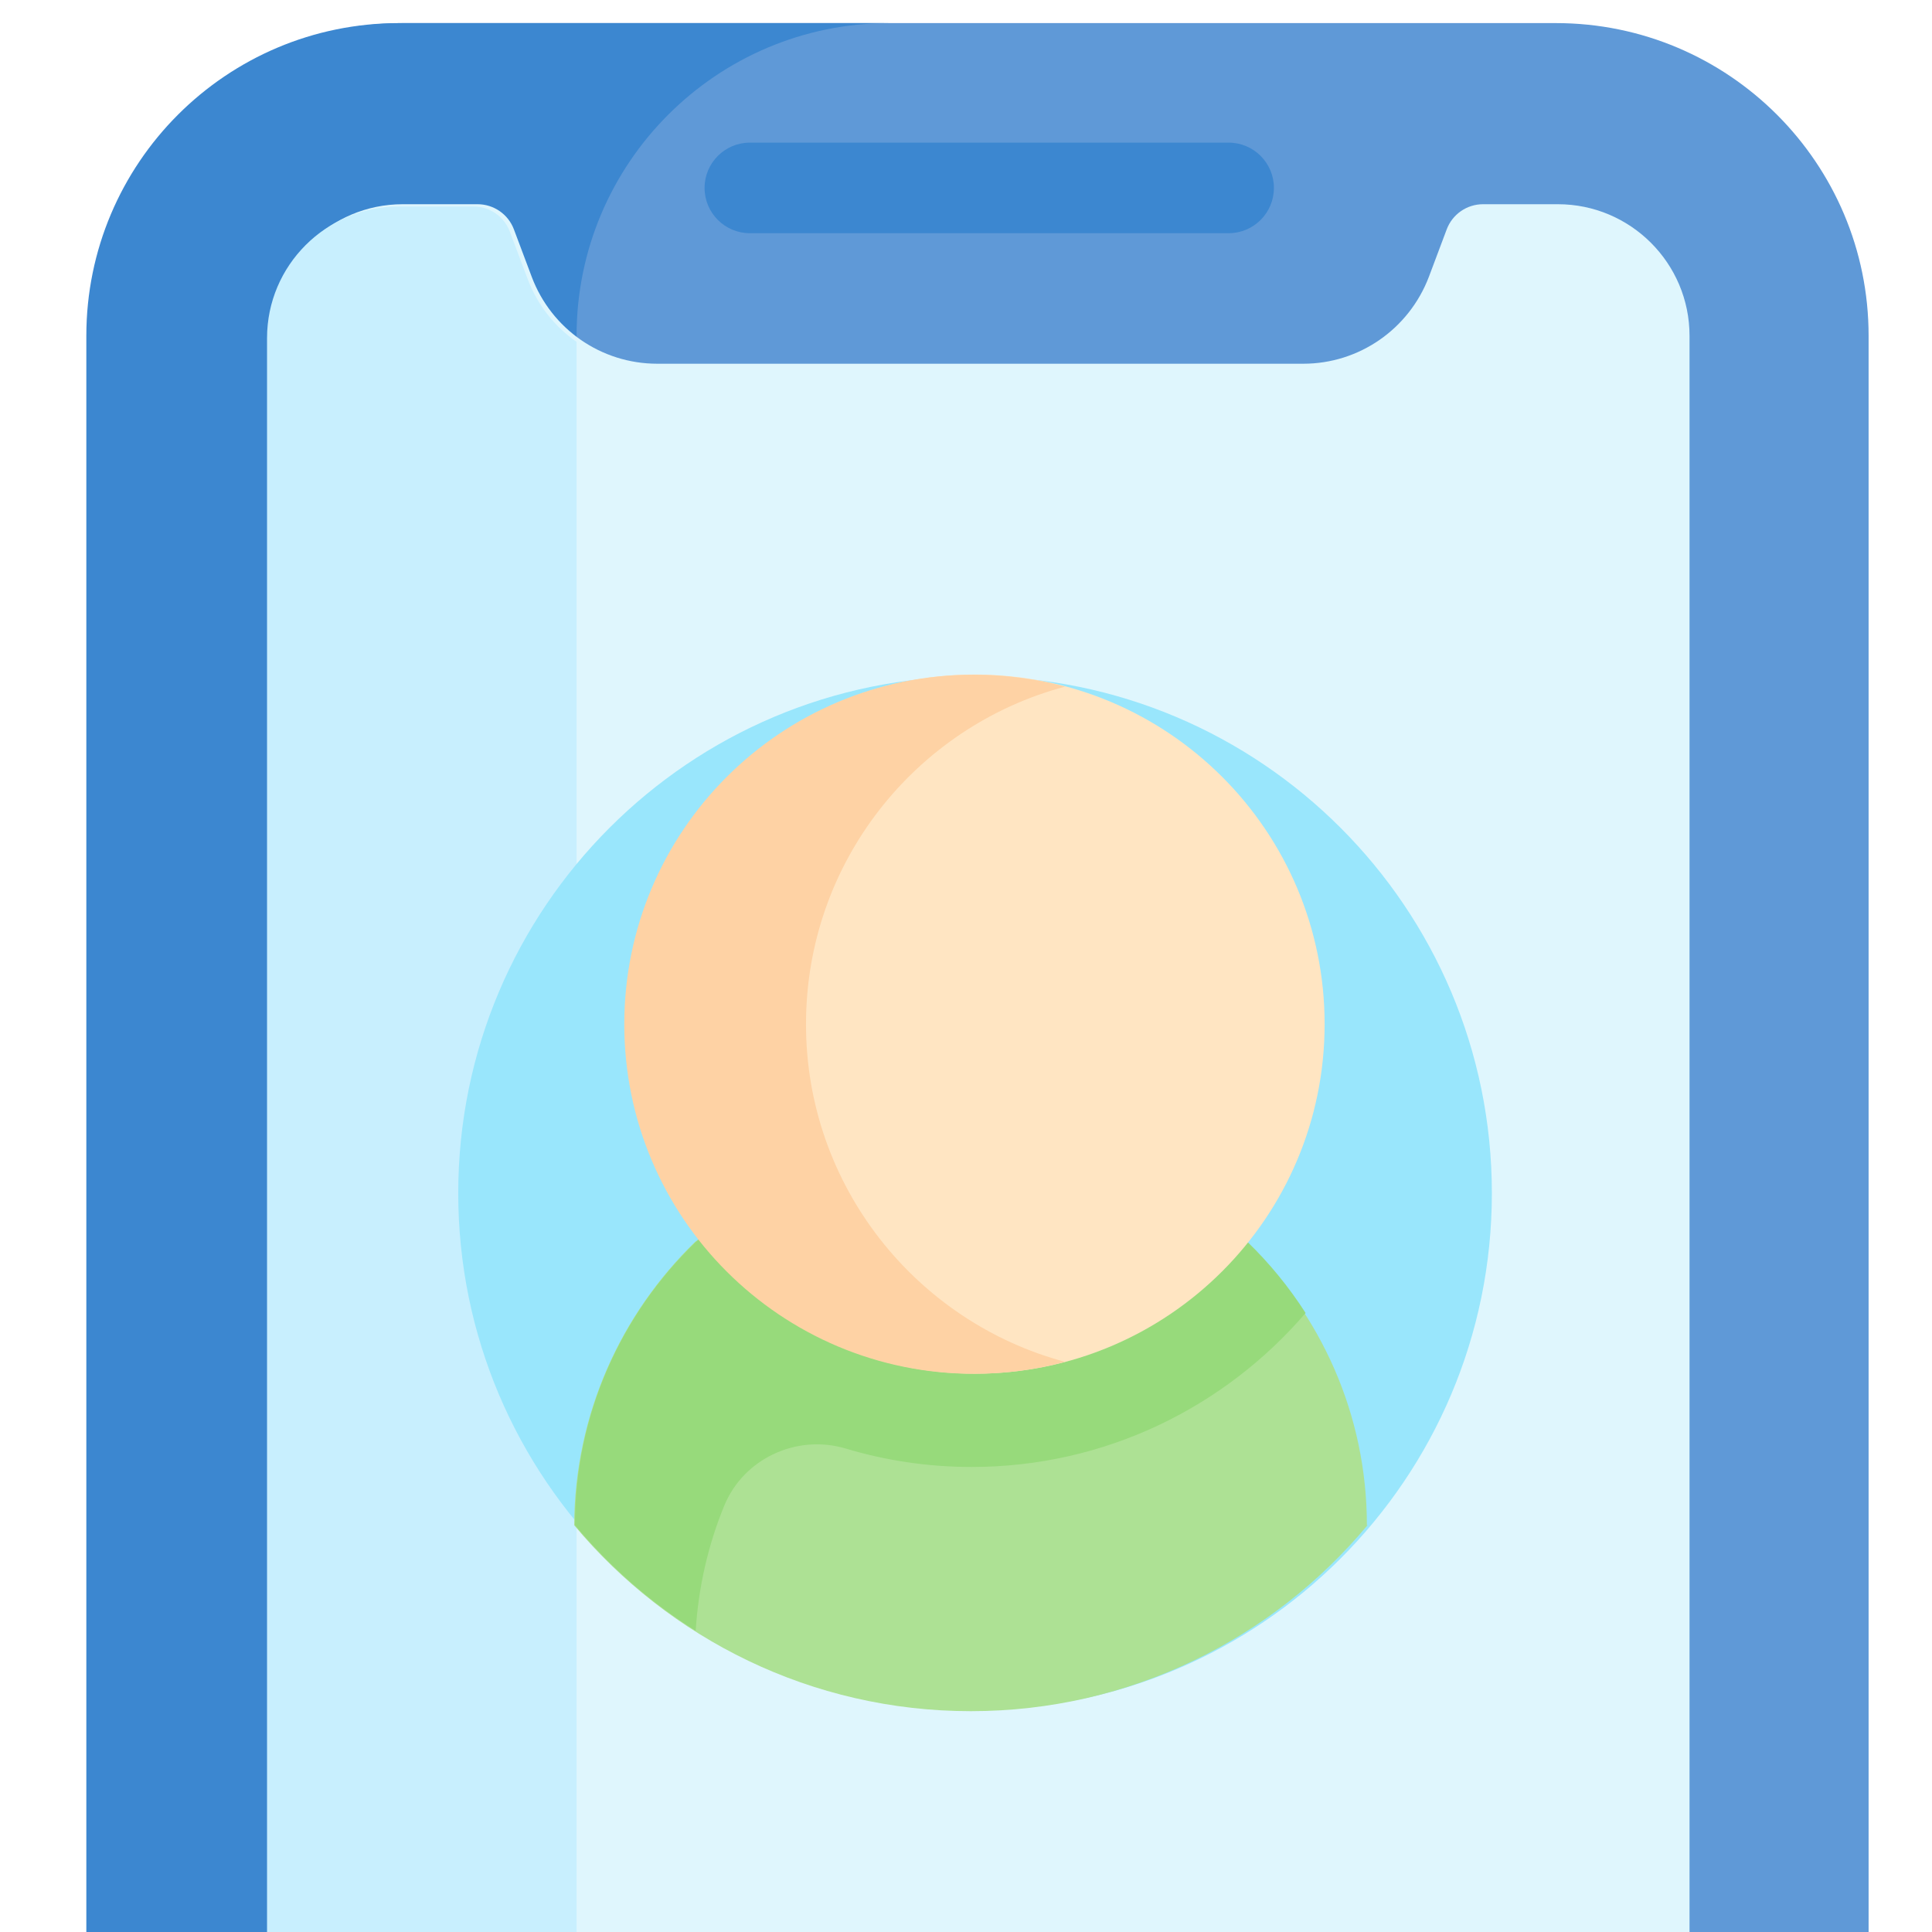
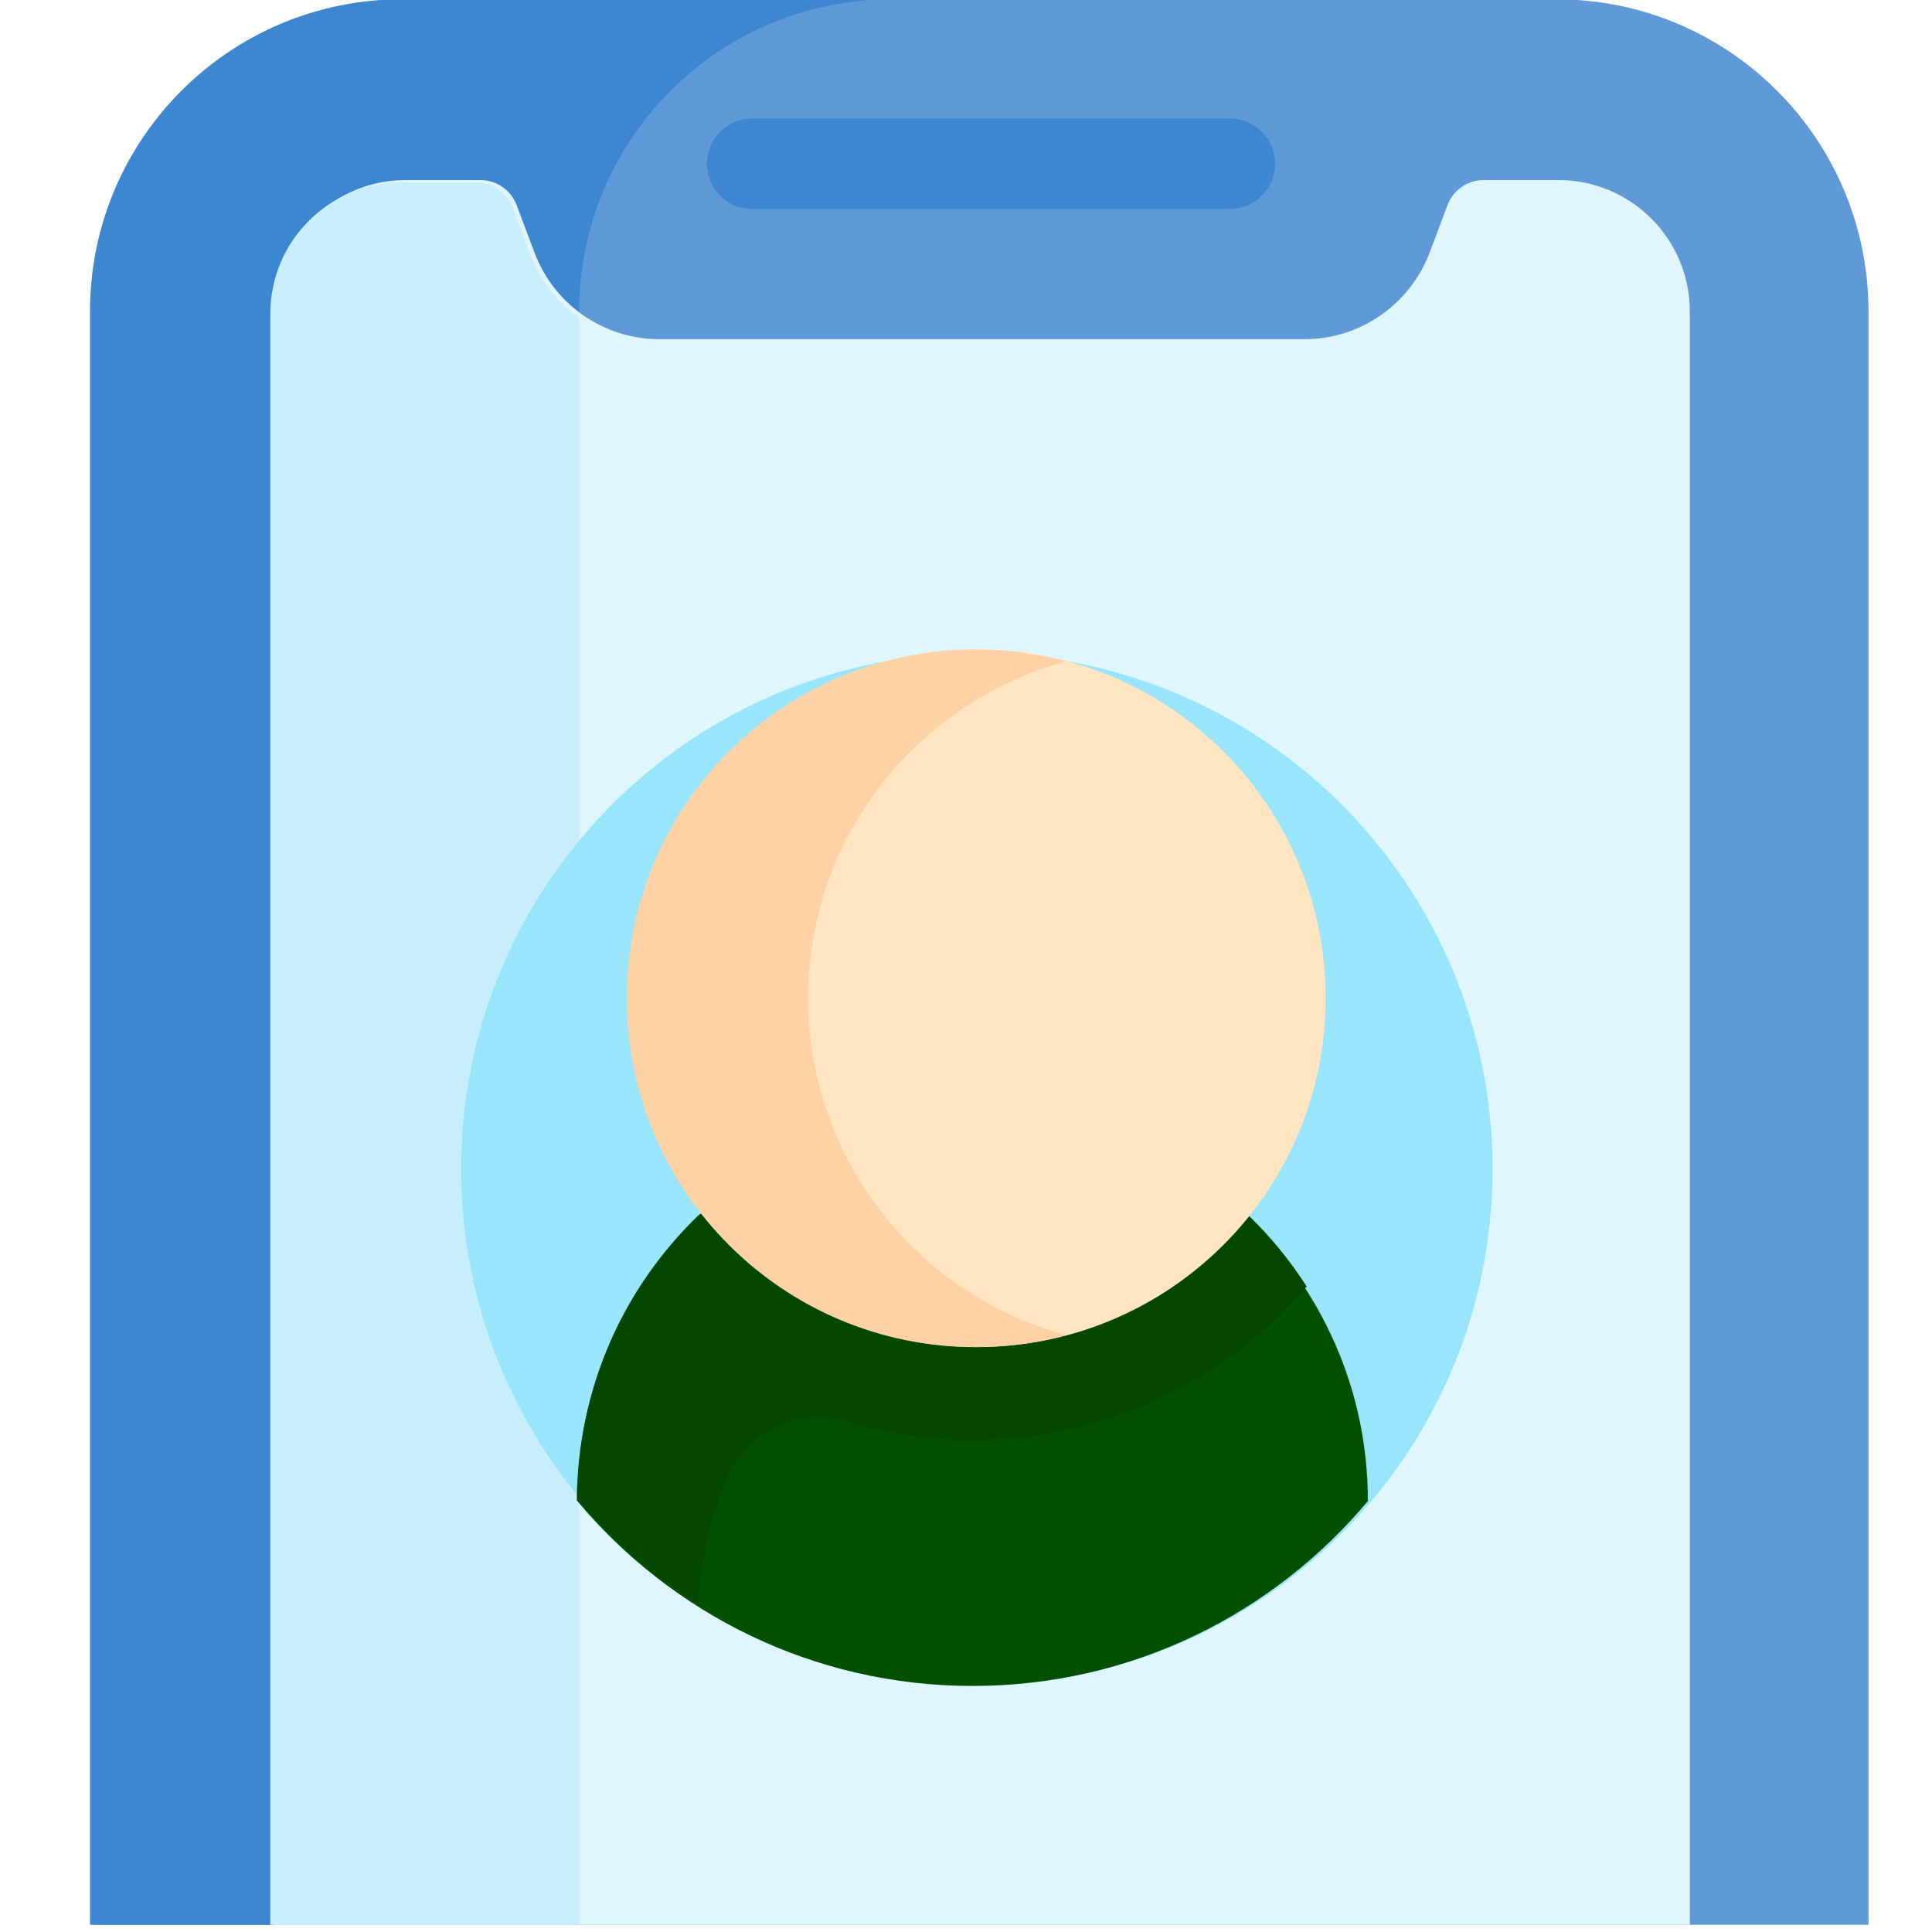
- <svg xmlns="http://www.w3.org/2000/svg" width="512" height="512" style="vector-effect:non-scaling-stroke" version="1.1">
-   <g stroke="null">
-     <rect id="canvas_background" x="-1" y="-1" width="514" height="514" fill="none" />
-     <g id="canvasGrid" x="0" y="0" width="100%" height="100%" display="none" overflow="visible" style="vector-effect:non-scaling-stroke">
-       <rect width="100%" height="100%" fill="url(#gridpattern)" stroke-width="0" />
-     </g>
-   </g>
-   <g stroke="null">
-     <g transform="matrix(1.6 0 0 1.6 -236 -111)" stroke="null">
-       <path d="m457 520c0 28.6-23.2 51.8-51.8 51.8h-191c-28.6 0-51.8-23.2-51.8-51.8v-395c0-28.6 23.2-51.8 51.8-51.8h191c28.6 0 51.8 23.2 51.8 51.8v395z" fill="#5f99d7" />
-       <path d="m243 520v-395c0-28.6 23.2-51.8 51.8-51.8h-81.2c-28.6 0-51.8 23.2-51.8 51.8v395c0 28.6 23.2 51.8 51.8 51.8h81.2c-28.6 0-51.8-23.2-51.8-51.8z" fill="#3c87d0" />
-       <path d="m427 520c0 12-9.75 21.8-21.8 21.8h-191c-12 0-21.8-9.75-21.8-21.8v-395c0-12 9.75-21.8 21.8-21.8h12.4c2.68 0 5.08 1.66 6.02 4.17l2.95 7.85c3.25 8.66 11.5 14.4 20.8 14.4h107c9.24 0 17.5-5.73 20.8-14.4l2.95-7.85c0.942-2.51 3.34-4.17 6.02-4.17h12.4c12 0 21.8 9.75 21.8 21.8v395z" fill="#dff6fd" />
-       <path d="m243 520v-394c-3.62-2.51-6.48-6.1-8.1-10.4l-2.95-7.85c-0.942-2.51-3.34-4.17-6.02-4.17h-12.4c-12 0-21.8 9.75-21.8 21.8v395c0 12 9.75 21.8 21.8 21.8h34.3c-3.08-6.62-4.8-14-4.8-21.8z" fill="#c8effe" />
-       <path d="m351 108h-79.3c-4.14 0-7.5-3.36-7.5-7.5s3.36-7.5 7.5-7.5h79.3c4.14 0 7.5 3.36 7.5 7.5s-3.36 7.5-7.5 7.5z" fill="#3c87d0" stroke="null" />
+ <svg xmlns="http://www.w3.org/2000/svg" width="128" height="128" style="vector-effect:non-scaling-stroke" version="1.1">
+   <defs>
+     <clipPath id="clipPath883">
+       <rect x="101" y="37.8" width="416" height="351" style="fill:#034700;opacity:.481;paint-order:markers fill stroke" />
+     </clipPath>
+     <clipPath id="clipPath887">
+       <rect x="101" y="37.8" width="416" height="351" style="fill:#034700;opacity:.481;paint-order:markers fill stroke" />
+     </clipPath>
+     <clipPath id="clipPath891">
+       <rect x="101" y="37.8" width="416" height="351" style="fill:#034700;opacity:.481;paint-order:markers fill stroke" />
+     </clipPath>
+     <clipPath id="clipPath895">
+       <rect x="101" y="37.8" width="416" height="351" style="fill:#034700;opacity:.481;paint-order:markers fill stroke" />
+     </clipPath>
+     <clipPath id="clipPath899">
+       <rect x="102" y="41.5" width="416" height="351" style="fill:#034700;opacity:.481;paint-order:markers fill stroke" />
+     </clipPath>
+     <clipPath id="clipPath903">
+       <rect x="102" y="41.5" width="416" height="351" style="fill:#034700;opacity:.481;paint-order:markers fill stroke" />
+     </clipPath>
+     <clipPath id="clipPath907">
+       <rect x="101" y="37.8" width="416" height="351" style="fill:#034700;opacity:.481;paint-order:markers fill stroke" />
+     </clipPath>
+     <clipPath id="clipPath911">
+       <rect x="101" y="37.8" width="416" height="351" style="fill:#034700;opacity:.481;paint-order:markers fill stroke" />
+     </clipPath>
+     <clipPath id="clipPath915">
+       <rect x="101" y="37.8" width="416" height="351" style="fill:#034700;opacity:.481;paint-order:markers fill stroke" />
+     </clipPath>
+     <clipPath id="clipPath919">
+       <rect x="101" y="37.8" width="416" height="351" style="fill:#034700;opacity:.481;paint-order:markers fill stroke" />
+     </clipPath>
+     <clipPath id="clipPath923">
+       <rect x="101" y="37.8" width="416" height="351" style="fill:#034700;opacity:.481;paint-order:markers fill stroke" />
+     </clipPath>
+   </defs>
+   <g transform="matrix(1.01 0 0 1.01 -6.1 -1.69)" stroke="null">
+     <g transform="matrix(1.6,0,0,1.6,-236,-111)" stroke="null">
+       <path transform="matrix(.247 0 0 .247 115 53.3)" d="m457 516c0 28.6-23.2 51.8-51.8 51.8h-191c-28.6 0-51.8-23.2-51.8-51.8v-395c0-28.6 23.2-51.8 51.8-51.8h191c28.6 0 51.8 23.2 51.8 51.8z" clip-path="url(#clipPath923)" fill="#5f99d7" />
+       <path transform="matrix(.247 0 0 .247 115 53.3)" d="m243 516v-395c0-28.6 23.2-51.8 51.8-51.8h-81.2c-28.6 0-51.8 23.2-51.8 51.8v395c0 28.6 23.2 51.8 51.8 51.8h81.2c-28.6 0-51.8-23.2-51.8-51.8z" clip-path="url(#clipPath919)" fill="#3c87d0" />
+       <path transform="matrix(.247 0 0 .247 115 53.3)" d="m427 516c0 12-9.75 21.8-21.8 21.8h-191c-12 0-21.8-9.75-21.8-21.8v-395c0-12 9.75-21.8 21.8-21.8h12.4c2.68 0 5.08 1.66 6.02 4.17l2.95 7.85c3.25 8.66 11.5 14.4 20.8 14.4h107c9.24 0 17.5-5.73 20.8-14.4l2.95-7.85c0.942-2.51 3.34-4.17 6.02-4.17h12.4c12 0 21.8 9.75 21.8 21.8v395z" clip-path="url(#clipPath915)" fill="#dff6fd" />
+       <path transform="matrix(.247 0 0 .247 115 53.3)" d="m243 516v-394c-3.62-2.51-6.48-6.1-8.1-10.4l-2.95-7.85c-0.942-2.51-3.34-4.17-6.02-4.17h-12.4c-12 0-21.8 9.75-21.8 21.8v395c0 12 9.75 21.8 21.8 21.8h34.3c-3.08-6.62-4.8-14-4.8-21.8z" clip-path="url(#clipPath911)" fill="#c8effe" />
      <g stroke="null">
-         <circle cx="309" cy="267" r="85.6" fill="#99e6fc" stroke="null" />
+         <path transform="matrix(.247 0 0 .247 115 53.3)" d="m351 104h-79.3c-4.14 0-7.5-3.36-7.5-7.5 0-4.14 3.36-7.5 7.5-7.5h79.3c4.14 0 7.5 3.36 7.5 7.5 0 4.14-3.36 7.5-7.5 7.5z" clip-path="url(#clipPath907)" fill="#3c87d0" />
+         <g transform="matrix(.247 0 0 .247 115 52.4)" clip-path="url(#clipPath903)">
+           <circle cx="309" cy="267" r="85.6" fill="#99e6fc" stroke="null" />
+         </g>
+         <g transform="matrix(.247 0 0 .247 115 52.4)" clip-path="url(#clipPath899)">
+           <path d="m374 322c-15.7 18.8-39.3 30.8-65.7 30.8s-50-12-65.7-30.8c0.09-18.4 7.77-35 20-46.9l31.3-24.6h30.2l29.8 24.6c12.3 11.9 20 28.5 20 46.9z" fill="#ade194" stroke="null" style="fill:#035000" />
+         </g>
      </g>
-       <g stroke="null">
-         <path d="m374 322c-15.7 18.8-39.3 30.8-65.7 30.8s-50-12-65.7-30.8c0.09-18.4 7.77-35 20-46.9l31.3-24.6h30.2l29.8 24.6c12.3 11.9 20 28.5 20 46.9z" fill="#ade194" stroke="null" />
-       </g>
-       <path d="m354 275-29.8-24.6h-6.86l-32.8 30-17.5-8.7-4.31 3.39c-12.3 11.9-20 28.5-20 46.9 5.71 6.84 12.5 12.8 20 17.5 0.446-7.29 2.09-14.3 4.72-20.7 3.2-7.84 12-11.9 20.1-9.5 6.62 1.99 13.6 3.06 20.9 3.06 22.1 0 41.9-9.9 55.3-25.5-2.76-4.3-6-8.27-9.66-11.8z" fill="#97da7b" />
-       <circle cx="309" cy="239" r="57.9" fill="#ffe5c2" />
-       <path d="m281 239c0-26.8 18.2-49.3 42.9-55.9-4.79-1.28-9.85-1.98-15.1-1.98-32 0-57.9 25.9-57.9 57.9 0 32 25.9 57.9 57.9 57.9 5.2 0 10.3-0.692 15.1-1.98-24.7-6.62-42.9-29.2-42.9-55.9z" fill="#fed2a4" />
-       <path d="m372 462h-127c-5.02 0-9.09-4.07-9.09-9.09v-27.3c0-5.02 4.07-9.09 9.09-9.09h127c5.02 0 9.09 4.07 9.09 9.09v27.3c0 5.02-4.07 9.09-9.09 9.09z" fill="#99e6fc" />
+       <path transform="matrix(.247 0 0 .247 115 53.3)" d="m354 271-29.8-24.6h-6.86l-32.8 30-17.5-8.7-4.31 3.39c-12.3 11.9-20 28.5-20 46.9 5.71 6.84 12.5 12.8 20 17.5 0.446-7.29 2.09-14.3 4.72-20.7 3.2-7.84 12-11.9 20.1-9.5 6.62 1.99 13.6 3.06 20.9 3.06 22.1 0 41.9-9.9 55.3-25.5-2.76-4.3-6-8.27-9.66-11.8z" clip-path="url(#clipPath895)" fill="#97da7b" style="fill:#034700" />
+       <circle transform="matrix(.247 0 0 .247 115 53.3)" cx="309" cy="235" r="57.9" clip-path="url(#clipPath891)" fill="#ffe5c2" />
+       <path transform="matrix(.247 0 0 .247 115 53.3)" d="m281 235c0-26.8 18.2-49.3 42.9-55.9-4.79-1.28-9.85-1.98-15.1-1.98-32 0-57.9 25.9-57.9 57.9s25.9 57.9 57.9 57.9c5.2 0 10.3-0.692 15.1-1.98-24.7-6.62-42.9-29.2-42.9-55.9z" clip-path="url(#clipPath887)" fill="#fed2a4" />
+       <path d="m372 458h-127c-5.02 0-9.09-4.07-9.09-9.09v-27.3c0-5.02 4.07-9.09 9.09-9.09h127c5.02 0 9.09 4.07 9.09 9.09v27.3c0 5.02-4.07 9.09-9.09 9.09z" clip-path="url(#clipPath883)" fill="#99e6fc" />
    </g>
  </g>
</svg>
